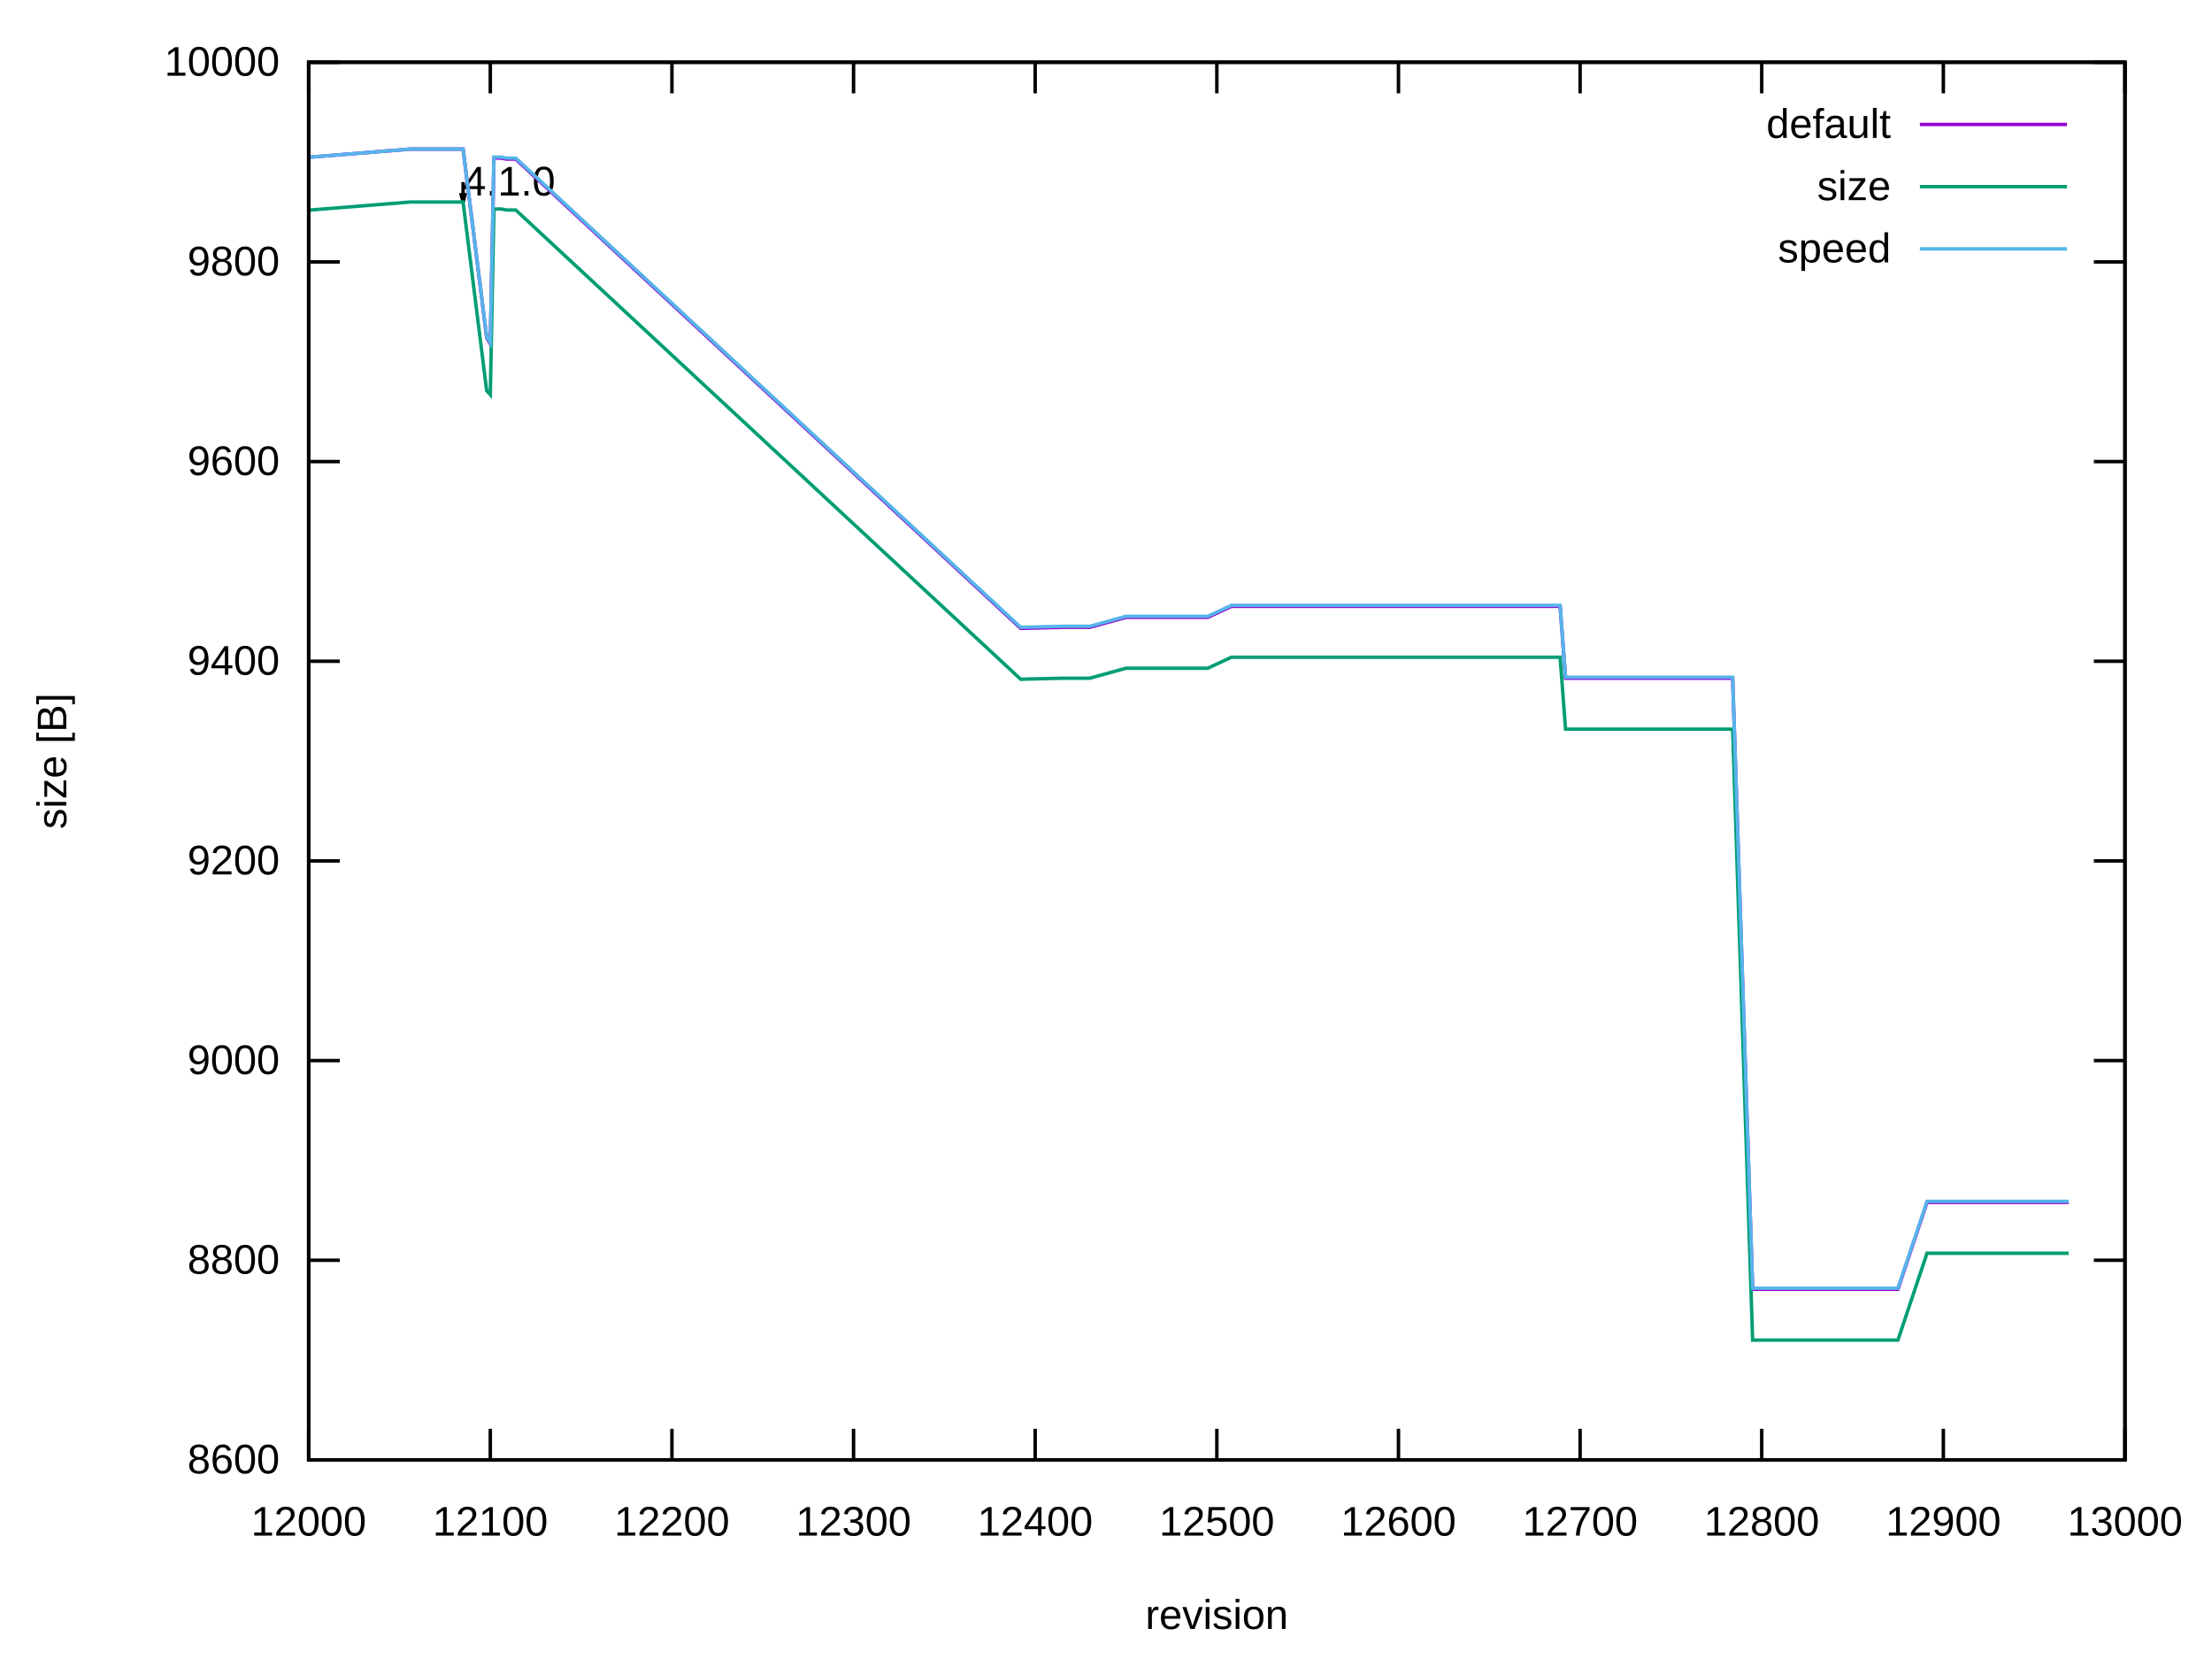
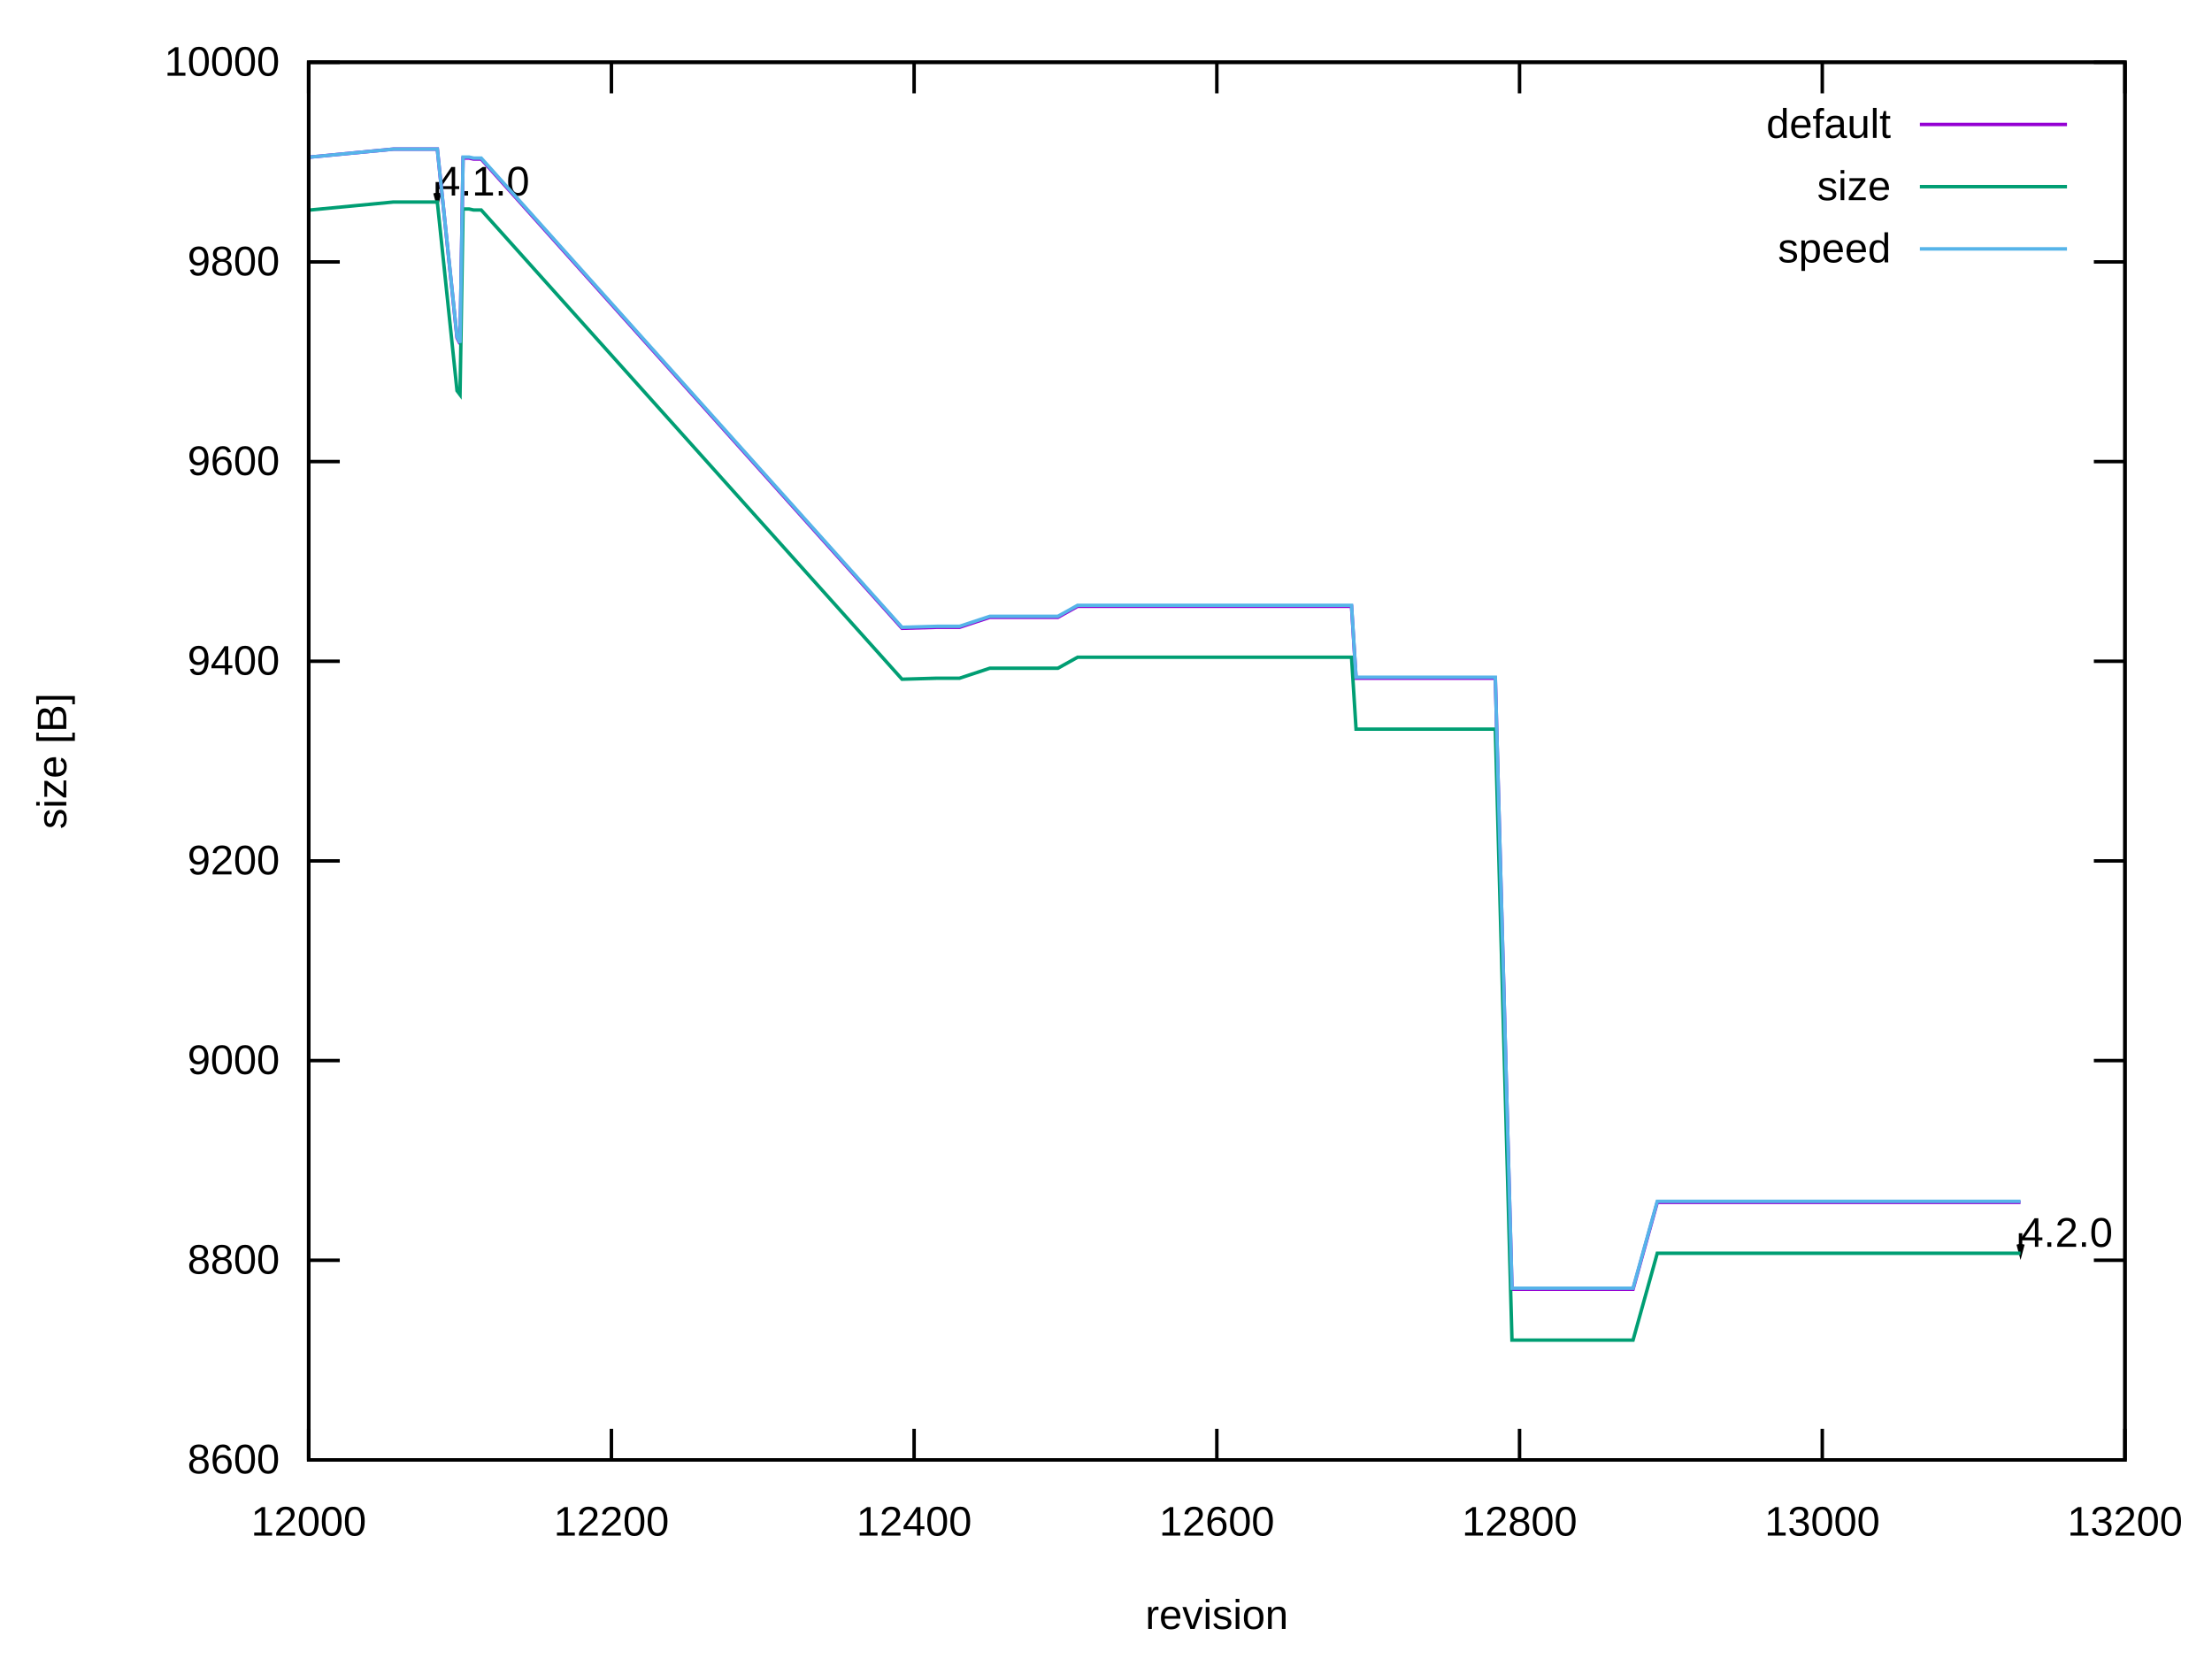
<svg xmlns="http://www.w3.org/2000/svg" xmlns:xlink="http://www.w3.org/1999/xlink" width="640" height="480" viewBox="0 0 640 480">
  <g id="gnuplot_canvas">
    <rect x="0" y="0" width="640" height="480" fill="none" />
    <defs>
      <circle id="gpDot" r="0.5" stroke-width="0.5" stroke="currentColor" />
      <path id="gpPt0" stroke-width="0.222" stroke="currentColor" d="M-1,0 h2 M0,-1 v2" />
      <path id="gpPt1" stroke-width="0.222" stroke="currentColor" d="M-1,-1 L1,1 M1,-1 L-1,1" />
      <path id="gpPt2" stroke-width="0.222" stroke="currentColor" d="M-1,0 L1,0 M0,-1 L0,1 M-1,-1 L1,1 M-1,1 L1,-1" />
      <rect id="gpPt3" stroke-width="0.222" stroke="currentColor" x="-1" y="-1" width="2" height="2" />
      <rect id="gpPt4" stroke-width="0.222" stroke="currentColor" fill="currentColor" x="-1" y="-1" width="2" height="2" />
      <circle id="gpPt5" stroke-width="0.222" stroke="currentColor" cx="0" cy="0" r="1" />
      <use xlink:href="#gpPt5" id="gpPt6" fill="currentColor" stroke="none" />
      <path id="gpPt7" stroke-width="0.222" stroke="currentColor" d="M0,-1.33 L-1.33,0.67 L1.33,0.67 z" />
      <use xlink:href="#gpPt7" id="gpPt8" fill="currentColor" stroke="none" />
      <use xlink:href="#gpPt7" id="gpPt9" stroke="currentColor" transform="rotate(180)" />
      <use xlink:href="#gpPt9" id="gpPt10" fill="currentColor" stroke="none" />
      <use xlink:href="#gpPt3" id="gpPt11" stroke="currentColor" transform="rotate(45)" />
      <use xlink:href="#gpPt11" id="gpPt12" fill="currentColor" stroke="none" />
      <path id="gpPt13" stroke-width="0.222" stroke="currentColor" d="M0,1.330 L1.265,0.411 L0.782,-1.067 L-0.782,-1.076 L-1.265,0.411 z" />
      <use xlink:href="#gpPt13" id="gpPt14" fill="currentColor" stroke="none" />
      <filter id="textbox" filterUnits="objectBoundingBox" x="0" y="0" height="1" width="1">
        <feFlood flood-color="white" flood-opacity="1" result="bgnd" />
        <feComposite in="SourceGraphic" in2="bgnd" operator="atop" />
      </filter>
      <filter id="greybox" filterUnits="objectBoundingBox" x="0" y="0" height="1" width="1">
        <feFlood flood-color="lightgrey" flood-opacity="1" result="grey" />
        <feComposite in="SourceGraphic" in2="grey" operator="atop" />
      </filter>
    </defs>
    <g fill="none" color="white" stroke="currentColor" stroke-width="1.00" stroke-linecap="butt" stroke-linejoin="miter">
</g>
    <g fill="none" color="black" stroke="currentColor" stroke-width="1.00" stroke-linecap="butt" stroke-linejoin="miter">
      <path stroke="black" d="M89.31,422.40 L98.31,422.40 M614.82,422.40 L605.82,422.40  " />
      <g transform="translate(80.92,426.30)" stroke="none" fill="black" font-family="Arial" font-size="12.00" text-anchor="end">
        <text>
          <tspan font-family="Arial"> 8600</tspan>
        </text>
      </g>
    </g>
    <g fill="none" color="black" stroke="currentColor" stroke-width="1.00" stroke-linecap="butt" stroke-linejoin="miter">
      <path stroke="black" d="M89.31,364.63 L98.31,364.63 M614.82,364.63 L605.82,364.63  " />
      <g transform="translate(80.92,368.53)" stroke="none" fill="black" font-family="Arial" font-size="12.00" text-anchor="end">
        <text>
          <tspan font-family="Arial"> 8800</tspan>
        </text>
      </g>
    </g>
    <g fill="none" color="black" stroke="currentColor" stroke-width="1.00" stroke-linecap="butt" stroke-linejoin="miter">
      <path stroke="black" d="M89.31,306.86 L98.31,306.86 M614.82,306.86 L605.82,306.86  " />
      <g transform="translate(80.92,310.76)" stroke="none" fill="black" font-family="Arial" font-size="12.00" text-anchor="end">
        <text>
          <tspan font-family="Arial"> 9000</tspan>
        </text>
      </g>
    </g>
    <g fill="none" color="black" stroke="currentColor" stroke-width="1.00" stroke-linecap="butt" stroke-linejoin="miter">
      <path stroke="black" d="M89.31,249.09 L98.31,249.09 M614.82,249.09 L605.82,249.09  " />
      <g transform="translate(80.92,252.99)" stroke="none" fill="black" font-family="Arial" font-size="12.00" text-anchor="end">
        <text>
          <tspan font-family="Arial"> 9200</tspan>
        </text>
      </g>
    </g>
    <g fill="none" color="black" stroke="currentColor" stroke-width="1.00" stroke-linecap="butt" stroke-linejoin="miter">
      <path stroke="black" d="M89.31,191.32 L98.31,191.32 M614.82,191.32 L605.82,191.32  " />
      <g transform="translate(80.92,195.22)" stroke="none" fill="black" font-family="Arial" font-size="12.00" text-anchor="end">
        <text>
          <tspan font-family="Arial"> 9400</tspan>
        </text>
      </g>
    </g>
    <g fill="none" color="black" stroke="currentColor" stroke-width="1.00" stroke-linecap="butt" stroke-linejoin="miter">
      <path stroke="black" d="M89.31,133.55 L98.31,133.55 M614.82,133.55 L605.82,133.55  " />
      <g transform="translate(80.92,137.45)" stroke="none" fill="black" font-family="Arial" font-size="12.00" text-anchor="end">
        <text>
          <tspan font-family="Arial"> 9600</tspan>
        </text>
      </g>
    </g>
    <g fill="none" color="black" stroke="currentColor" stroke-width="1.00" stroke-linecap="butt" stroke-linejoin="miter">
      <path stroke="black" d="M89.31,75.78 L98.31,75.78 M614.82,75.78 L605.82,75.78  " />
      <g transform="translate(80.92,79.68)" stroke="none" fill="black" font-family="Arial" font-size="12.00" text-anchor="end">
        <text>
          <tspan font-family="Arial"> 9800</tspan>
        </text>
      </g>
    </g>
    <g fill="none" color="black" stroke="currentColor" stroke-width="1.00" stroke-linecap="butt" stroke-linejoin="miter">
      <path stroke="black" d="M89.31,18.01 L98.31,18.01 M614.82,18.01 L605.82,18.01  " />
      <g transform="translate(80.92,21.91)" stroke="none" fill="black" font-family="Arial" font-size="12.00" text-anchor="end">
        <text>
          <tspan font-family="Arial"> 10000</tspan>
        </text>
      </g>
    </g>
    <g fill="none" color="black" stroke="currentColor" stroke-width="1.00" stroke-linecap="butt" stroke-linejoin="miter">
      <path stroke="black" d="M89.31,422.40 L89.31,413.40 M89.31,18.01 L89.31,27.01  " />
      <g transform="translate(89.31,444.30)" stroke="none" fill="black" font-family="Arial" font-size="12.00" text-anchor="middle">
        <text>
          <tspan font-family="Arial"> 12000</tspan>
        </text>
      </g>
    </g>
    <g fill="none" color="black" stroke="currentColor" stroke-width="1.00" stroke-linecap="butt" stroke-linejoin="miter">
-       <path stroke="black" d="M141.86,422.40 L141.86,413.40 M141.86,18.01 L141.86,27.01  " />
-       <g transform="translate(141.86,444.30)" stroke="none" fill="black" font-family="Arial" font-size="12.00" text-anchor="middle">
-         <text>
-           <tspan font-family="Arial"> 12100</tspan>
-         </text>
-       </g>
-     </g>
-     <g fill="none" color="black" stroke="currentColor" stroke-width="1.00" stroke-linecap="butt" stroke-linejoin="miter">
-       <path stroke="black" d="M194.41,422.40 L194.41,413.40 M194.41,18.01 L194.41,27.01  " />
-       <g transform="translate(194.41,444.30)" stroke="none" fill="black" font-family="Arial" font-size="12.00" text-anchor="middle">
+       <path stroke="black" d="M176.90,422.40 L176.90,413.40 M176.90,18.01 L176.90,27.01  " />
+       <g transform="translate(176.90,444.30)" stroke="none" fill="black" font-family="Arial" font-size="12.00" text-anchor="middle">
        <text>
          <tspan font-family="Arial"> 12200</tspan>
        </text>
      </g>
    </g>
    <g fill="none" color="black" stroke="currentColor" stroke-width="1.00" stroke-linecap="butt" stroke-linejoin="miter">
-       <path stroke="black" d="M246.96,422.40 L246.96,413.40 M246.96,18.01 L246.96,27.01  " />
-       <g transform="translate(246.96,444.30)" stroke="none" fill="black" font-family="Arial" font-size="12.00" text-anchor="middle">
-         <text>
-           <tspan font-family="Arial"> 12300</tspan>
-         </text>
-       </g>
-     </g>
-     <g fill="none" color="black" stroke="currentColor" stroke-width="1.00" stroke-linecap="butt" stroke-linejoin="miter">
-       <path stroke="black" d="M299.51,422.40 L299.51,413.40 M299.51,18.01 L299.51,27.01  " />
-       <g transform="translate(299.51,444.30)" stroke="none" fill="black" font-family="Arial" font-size="12.00" text-anchor="middle">
+       <path stroke="black" d="M264.48,422.40 L264.48,413.40 M264.48,18.01 L264.48,27.01  " />
+       <g transform="translate(264.48,444.30)" stroke="none" fill="black" font-family="Arial" font-size="12.00" text-anchor="middle">
        <text>
          <tspan font-family="Arial"> 12400</tspan>
        </text>
      </g>
    </g>
    <g fill="none" color="black" stroke="currentColor" stroke-width="1.00" stroke-linecap="butt" stroke-linejoin="miter">
      <path stroke="black" d="M352.07,422.40 L352.07,413.40 M352.07,18.01 L352.07,27.01  " />
      <g transform="translate(352.07,444.30)" stroke="none" fill="black" font-family="Arial" font-size="12.00" text-anchor="middle">
        <text>
-           <tspan font-family="Arial"> 12500</tspan>
-         </text>
-       </g>
-     </g>
-     <g fill="none" color="black" stroke="currentColor" stroke-width="1.00" stroke-linecap="butt" stroke-linejoin="miter">
-       <path stroke="black" d="M404.62,422.40 L404.62,413.40 M404.62,18.01 L404.62,27.01  " />
-       <g transform="translate(404.62,444.30)" stroke="none" fill="black" font-family="Arial" font-size="12.00" text-anchor="middle">
-         <text>
          <tspan font-family="Arial"> 12600</tspan>
        </text>
      </g>
    </g>
    <g fill="none" color="black" stroke="currentColor" stroke-width="1.00" stroke-linecap="butt" stroke-linejoin="miter">
-       <path stroke="black" d="M457.17,422.40 L457.17,413.40 M457.17,18.01 L457.17,27.01  " />
-       <g transform="translate(457.17,444.30)" stroke="none" fill="black" font-family="Arial" font-size="12.00" text-anchor="middle">
-         <text>
-           <tspan font-family="Arial"> 12700</tspan>
-         </text>
-       </g>
-     </g>
-     <g fill="none" color="black" stroke="currentColor" stroke-width="1.00" stroke-linecap="butt" stroke-linejoin="miter">
-       <path stroke="black" d="M509.72,422.40 L509.72,413.40 M509.72,18.01 L509.72,27.01  " />
-       <g transform="translate(509.72,444.30)" stroke="none" fill="black" font-family="Arial" font-size="12.00" text-anchor="middle">
+       <path stroke="black" d="M439.65,422.40 L439.65,413.40 M439.65,18.01 L439.65,27.01  " />
+       <g transform="translate(439.65,444.30)" stroke="none" fill="black" font-family="Arial" font-size="12.00" text-anchor="middle">
        <text>
          <tspan font-family="Arial"> 12800</tspan>
        </text>
      </g>
    </g>
    <g fill="none" color="black" stroke="currentColor" stroke-width="1.00" stroke-linecap="butt" stroke-linejoin="miter">
-       <path stroke="black" d="M562.27,422.40 L562.27,413.40 M562.27,18.01 L562.27,27.01  " />
-       <g transform="translate(562.27,444.30)" stroke="none" fill="black" font-family="Arial" font-size="12.00" text-anchor="middle">
-         <text>
-           <tspan font-family="Arial"> 12900</tspan>
+       <path stroke="black" d="M527.24,422.40 L527.24,413.40 M527.24,18.01 L527.24,27.01  " />
+       <g transform="translate(527.24,444.30)" stroke="none" fill="black" font-family="Arial" font-size="12.00" text-anchor="middle">
+         <text>
+           <tspan font-family="Arial"> 13000</tspan>
        </text>
      </g>
    </g>
    <g fill="none" color="black" stroke="currentColor" stroke-width="1.00" stroke-linecap="butt" stroke-linejoin="miter">
      <path stroke="black" d="M614.82,422.40 L614.82,413.40 M614.82,18.01 L614.82,27.01  " />
      <g transform="translate(614.82,444.30)" stroke="none" fill="black" font-family="Arial" font-size="12.00" text-anchor="middle">
        <text>
-           <tspan font-family="Arial"> 13000</tspan>
+           <tspan font-family="Arial"> 13200</tspan>
        </text>
      </g>
    </g>
    <g fill="none" color="black" stroke="currentColor" stroke-width="1.00" stroke-linecap="butt" stroke-linejoin="miter">
</g>
    <g fill="none" color="black" stroke="currentColor" stroke-width="1.00" stroke-linecap="butt" stroke-linejoin="miter">
      <path stroke="black" d="M89.31,18.01 L89.31,422.40 L614.82,422.40 L614.82,18.01 L89.31,18.01 Z  " />
-       <g transform="translate(133.98,56.57)" stroke="none" fill="black" font-family="Arial" font-size="12.00" text-anchor="start">
+       <g transform="translate(126.53,56.57)" stroke="none" fill="black" font-family="Arial" font-size="12.00" text-anchor="start">
        <text>
          <tspan font-family="Arial">4.1.0</tspan>
        </text>
      </g>
-       <path stroke="black" d="M133.30,55.84 L133.99,58.44 L134.68,55.84 M133.99,52.66 L133.99,58.44  " />
+       <g transform="translate(584.60,360.73)" stroke="none" fill="black" font-family="Arial" font-size="12.00" text-anchor="start">
+         <text>
+           <tspan font-family="Arial">4.2.0</tspan>
+         </text>
+       </g>
+       <path stroke="black" d="M125.85,55.84 L126.54,58.44 L127.23,55.84 M126.54,52.66 L126.54,58.44 M583.92,360.00 L584.61,362.60 L585.30,360.00   M584.61,356.82 L584.61,362.60  " />
    </g>
    <g fill="none" color="black" stroke="currentColor" stroke-width="1.00" stroke-linecap="butt" stroke-linejoin="miter">
      <g transform="translate(19.18,220.21) rotate(270)" stroke="none" fill="black" font-family="Arial" font-size="12.00" text-anchor="middle">
        <text>
          <tspan font-family="Arial">size [B]</tspan>
        </text>
      </g>
    </g>
    <g fill="none" color="black" stroke="currentColor" stroke-width="1.00" stroke-linecap="butt" stroke-linejoin="miter">
      <g transform="translate(352.06,471.30)" stroke="none" fill="black" font-family="Arial" font-size="12.00" text-anchor="middle">
        <text>
          <tspan font-family="Arial">revision</tspan>
        </text>
      </g>
    </g>
    <g fill="none" color="black" stroke="currentColor" stroke-width="1.00" stroke-linecap="butt" stroke-linejoin="miter">
</g>
    <g id="gnuplot_plot_1">
      <g fill="none" color="black" stroke="currentColor" stroke-width="1.00" stroke-linecap="butt" stroke-linejoin="miter">
        <g transform="translate(547.09,39.91)" stroke="none" fill="black" font-family="Arial" font-size="12.00" text-anchor="end">
          <text>
            <tspan font-family="Arial">default</tspan>
          </text>
        </g>
      </g>
      <g fill="none" color="black" stroke="currentColor" stroke-width="1.00" stroke-linecap="butt" stroke-linejoin="miter">
-         <path stroke="rgb(148,   0, 211)" d="M555.48,36.01 L598.04,36.01 M89.84,45.45 L118.74,43.14 L133.98,43.14 L140.81,97.73 L141.86,99.47 L142.91,45.74   L145.01,45.74 L146.59,46.03 L149.22,46.03 L295.31,181.79 L307.40,181.50 L315.28,181.50 L325.79,178.61 L333.15,178.61   L345.76,178.61 L349.44,178.61 L356.27,175.43 L426.69,175.43 L442.98,175.43 L451.39,175.43 L452.96,196.23 L481.34,196.23   L501.31,196.23 L507.09,373.01 L523.91,373.01 L542.30,373.01 L549.13,373.01 L557.54,347.88 L562.27,347.88 L598.53,347.88    " />
+         <path stroke="rgb(148,   0, 211)" d="M555.48,36.01 L598.04,36.01 M89.75,45.45 L113.83,43.14 L126.53,43.14 L132.23,97.73 L133.10,99.47 L133.98,45.74   L135.73,45.74 L137.04,46.03 L139.23,46.03 L260.98,181.79 L271.05,181.50 L277.62,181.50 L286.38,178.61 L292.51,178.61   L303.02,178.61 L306.08,178.61 L311.78,175.43 L370.46,175.43 L384.03,175.43 L391.04,175.43 L392.35,196.23 L416.00,196.23   L432.64,196.23 L437.46,373.01 L451.47,373.01 L466.80,373.01 L472.49,373.01 L479.50,347.88 L483.44,347.88 L513.66,347.88   L584.60,347.88  " />
      </g>
    </g>
    <g id="gnuplot_plot_2">
      <g fill="none" color="black" stroke="currentColor" stroke-width="1.00" stroke-linecap="butt" stroke-linejoin="miter">
        <g transform="translate(547.09,57.91)" stroke="none" fill="black" font-family="Arial" font-size="12.00" text-anchor="end">
          <text>
            <tspan font-family="Arial">size</tspan>
          </text>
        </g>
      </g>
      <g fill="none" color="black" stroke="currentColor" stroke-width="1.00" stroke-linecap="butt" stroke-linejoin="miter">
-         <path stroke="rgb(  0, 158, 115)" d="M555.48,54.01 L598.04,54.01 M89.84,60.76 L118.74,58.45 L133.98,58.45 L140.81,113.04 L141.86,114.20 L142.91,60.47   L145.01,60.47 L146.59,60.76 L149.22,60.76 L295.31,196.52 L307.40,196.23 L315.28,196.23 L325.79,193.34 L333.15,193.34   L345.76,193.34 L349.44,193.34 L356.27,190.16 L426.69,190.16 L442.98,190.16 L451.39,190.16 L452.96,210.96 L481.34,210.96   L501.31,210.96 L507.09,387.74 L523.91,387.74 L542.30,387.74 L549.13,387.74 L557.54,362.61 L562.27,362.61 L598.53,362.61    " />
+         <path stroke="rgb(  0, 158, 115)" d="M555.48,54.01 L598.04,54.01 M89.75,60.76 L113.83,58.45 L126.53,58.45 L132.23,113.04 L133.10,114.20 L133.98,60.47   L135.73,60.47 L137.04,60.76 L139.23,60.76 L260.98,196.52 L271.05,196.23 L277.62,196.23 L286.38,193.34 L292.51,193.34   L303.02,193.34 L306.08,193.34 L311.78,190.16 L370.46,190.16 L384.03,190.16 L391.04,190.16 L392.35,210.96 L416.00,210.96   L432.64,210.96 L437.46,387.74 L451.47,387.74 L466.80,387.74 L472.49,387.74 L479.50,362.61 L483.44,362.61 L513.66,362.61   L584.60,362.61  " />
      </g>
    </g>
    <g id="gnuplot_plot_3">
      <g fill="none" color="black" stroke="currentColor" stroke-width="1.00" stroke-linecap="butt" stroke-linejoin="miter">
        <g transform="translate(547.09,75.91)" stroke="none" fill="black" font-family="Arial" font-size="12.00" text-anchor="end">
          <text>
            <tspan font-family="Arial">speed</tspan>
          </text>
        </g>
      </g>
      <g fill="none" color="black" stroke="currentColor" stroke-width="1.00" stroke-linecap="butt" stroke-linejoin="miter">
-         <path stroke="rgb( 86, 180, 233)" d="M555.48,72.01 L598.04,72.01 M89.84,45.45 L118.74,43.14 L133.98,43.14 L140.81,97.44 L141.86,99.18 L142.91,45.45   L145.01,45.45 L146.59,45.74 L149.22,45.74 L295.31,181.50 L307.40,181.21 L315.28,181.21 L325.79,178.32 L333.15,178.32   L345.76,178.32 L349.44,178.32 L356.27,175.14 L426.69,175.14 L442.98,175.14 L451.39,175.14 L452.96,195.94 L481.34,195.94   L501.31,195.94 L507.09,372.72 L523.91,372.72 L542.30,372.72 L549.13,372.72 L557.54,347.59 L562.27,347.59 L598.53,347.59    " />
+         <path stroke="rgb( 86, 180, 233)" d="M555.48,72.01 L598.04,72.01 M89.75,45.45 L113.83,43.14 L126.53,43.14 L132.23,97.44 L133.10,99.18 L133.98,45.45   L135.73,45.45 L137.04,45.74 L139.23,45.74 L260.98,181.50 L271.05,181.21 L277.62,181.21 L286.38,178.32 L292.51,178.32   L303.02,178.32 L306.08,178.32 L311.78,175.14 L370.46,175.14 L384.03,175.14 L391.04,175.14 L392.35,195.94 L416.00,195.94   L432.64,195.94 L437.46,372.72 L451.47,372.72 L466.80,372.72 L472.49,372.72 L479.50,347.59 L483.44,347.59 L513.66,347.59   L584.60,347.59  " />
      </g>
    </g>
    <g fill="none" color="white" stroke="rgb( 86, 180, 233)" stroke-width="2.00" stroke-linecap="butt" stroke-linejoin="miter">
</g>
    <g fill="none" color="black" stroke="currentColor" stroke-width="2.00" stroke-linecap="butt" stroke-linejoin="miter">
</g>
    <g fill="none" color="black" stroke="black" stroke-width="1.00" stroke-linecap="butt" stroke-linejoin="miter">
</g>
    <g fill="none" color="black" stroke="currentColor" stroke-width="1.00" stroke-linecap="butt" stroke-linejoin="miter">
      <path stroke="black" d="M89.31,18.01 L89.31,422.40 L614.82,422.40 L614.82,18.01 L89.31,18.01 Z  " />
    </g>
    <g fill="none" color="black" stroke="currentColor" stroke-width="1.00" stroke-linecap="butt" stroke-linejoin="miter">
</g>
  </g>
</svg>
